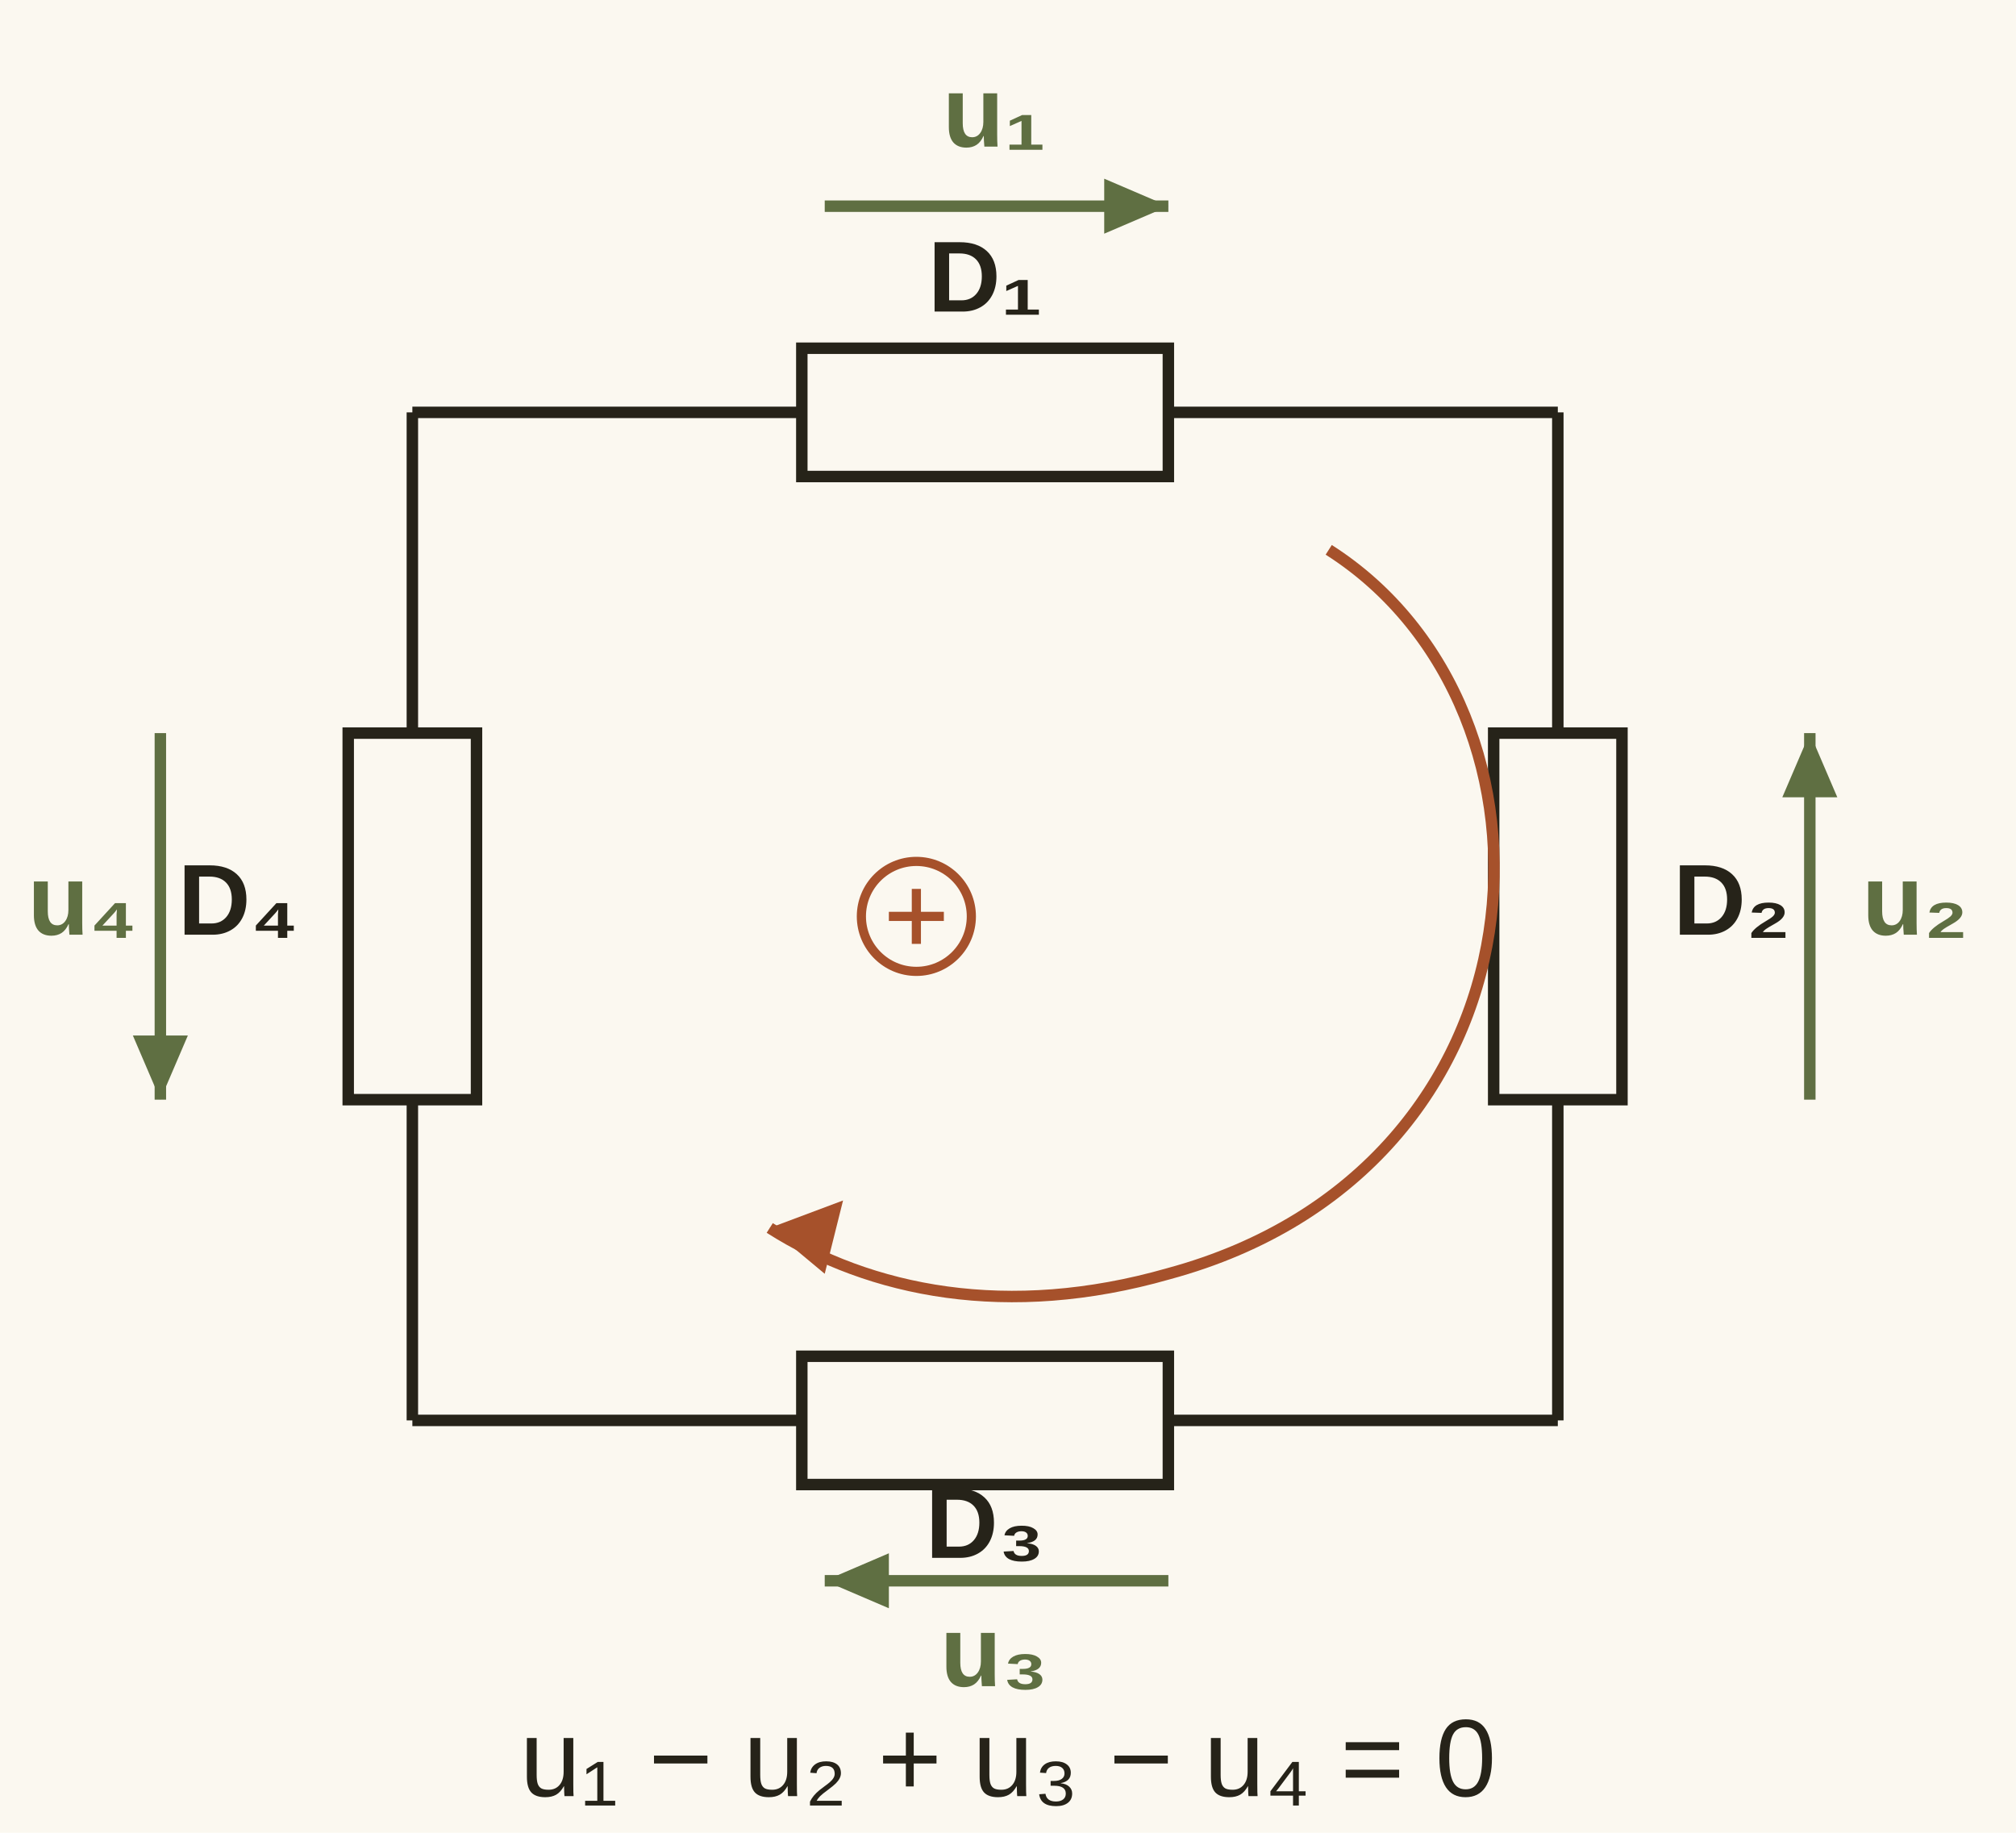
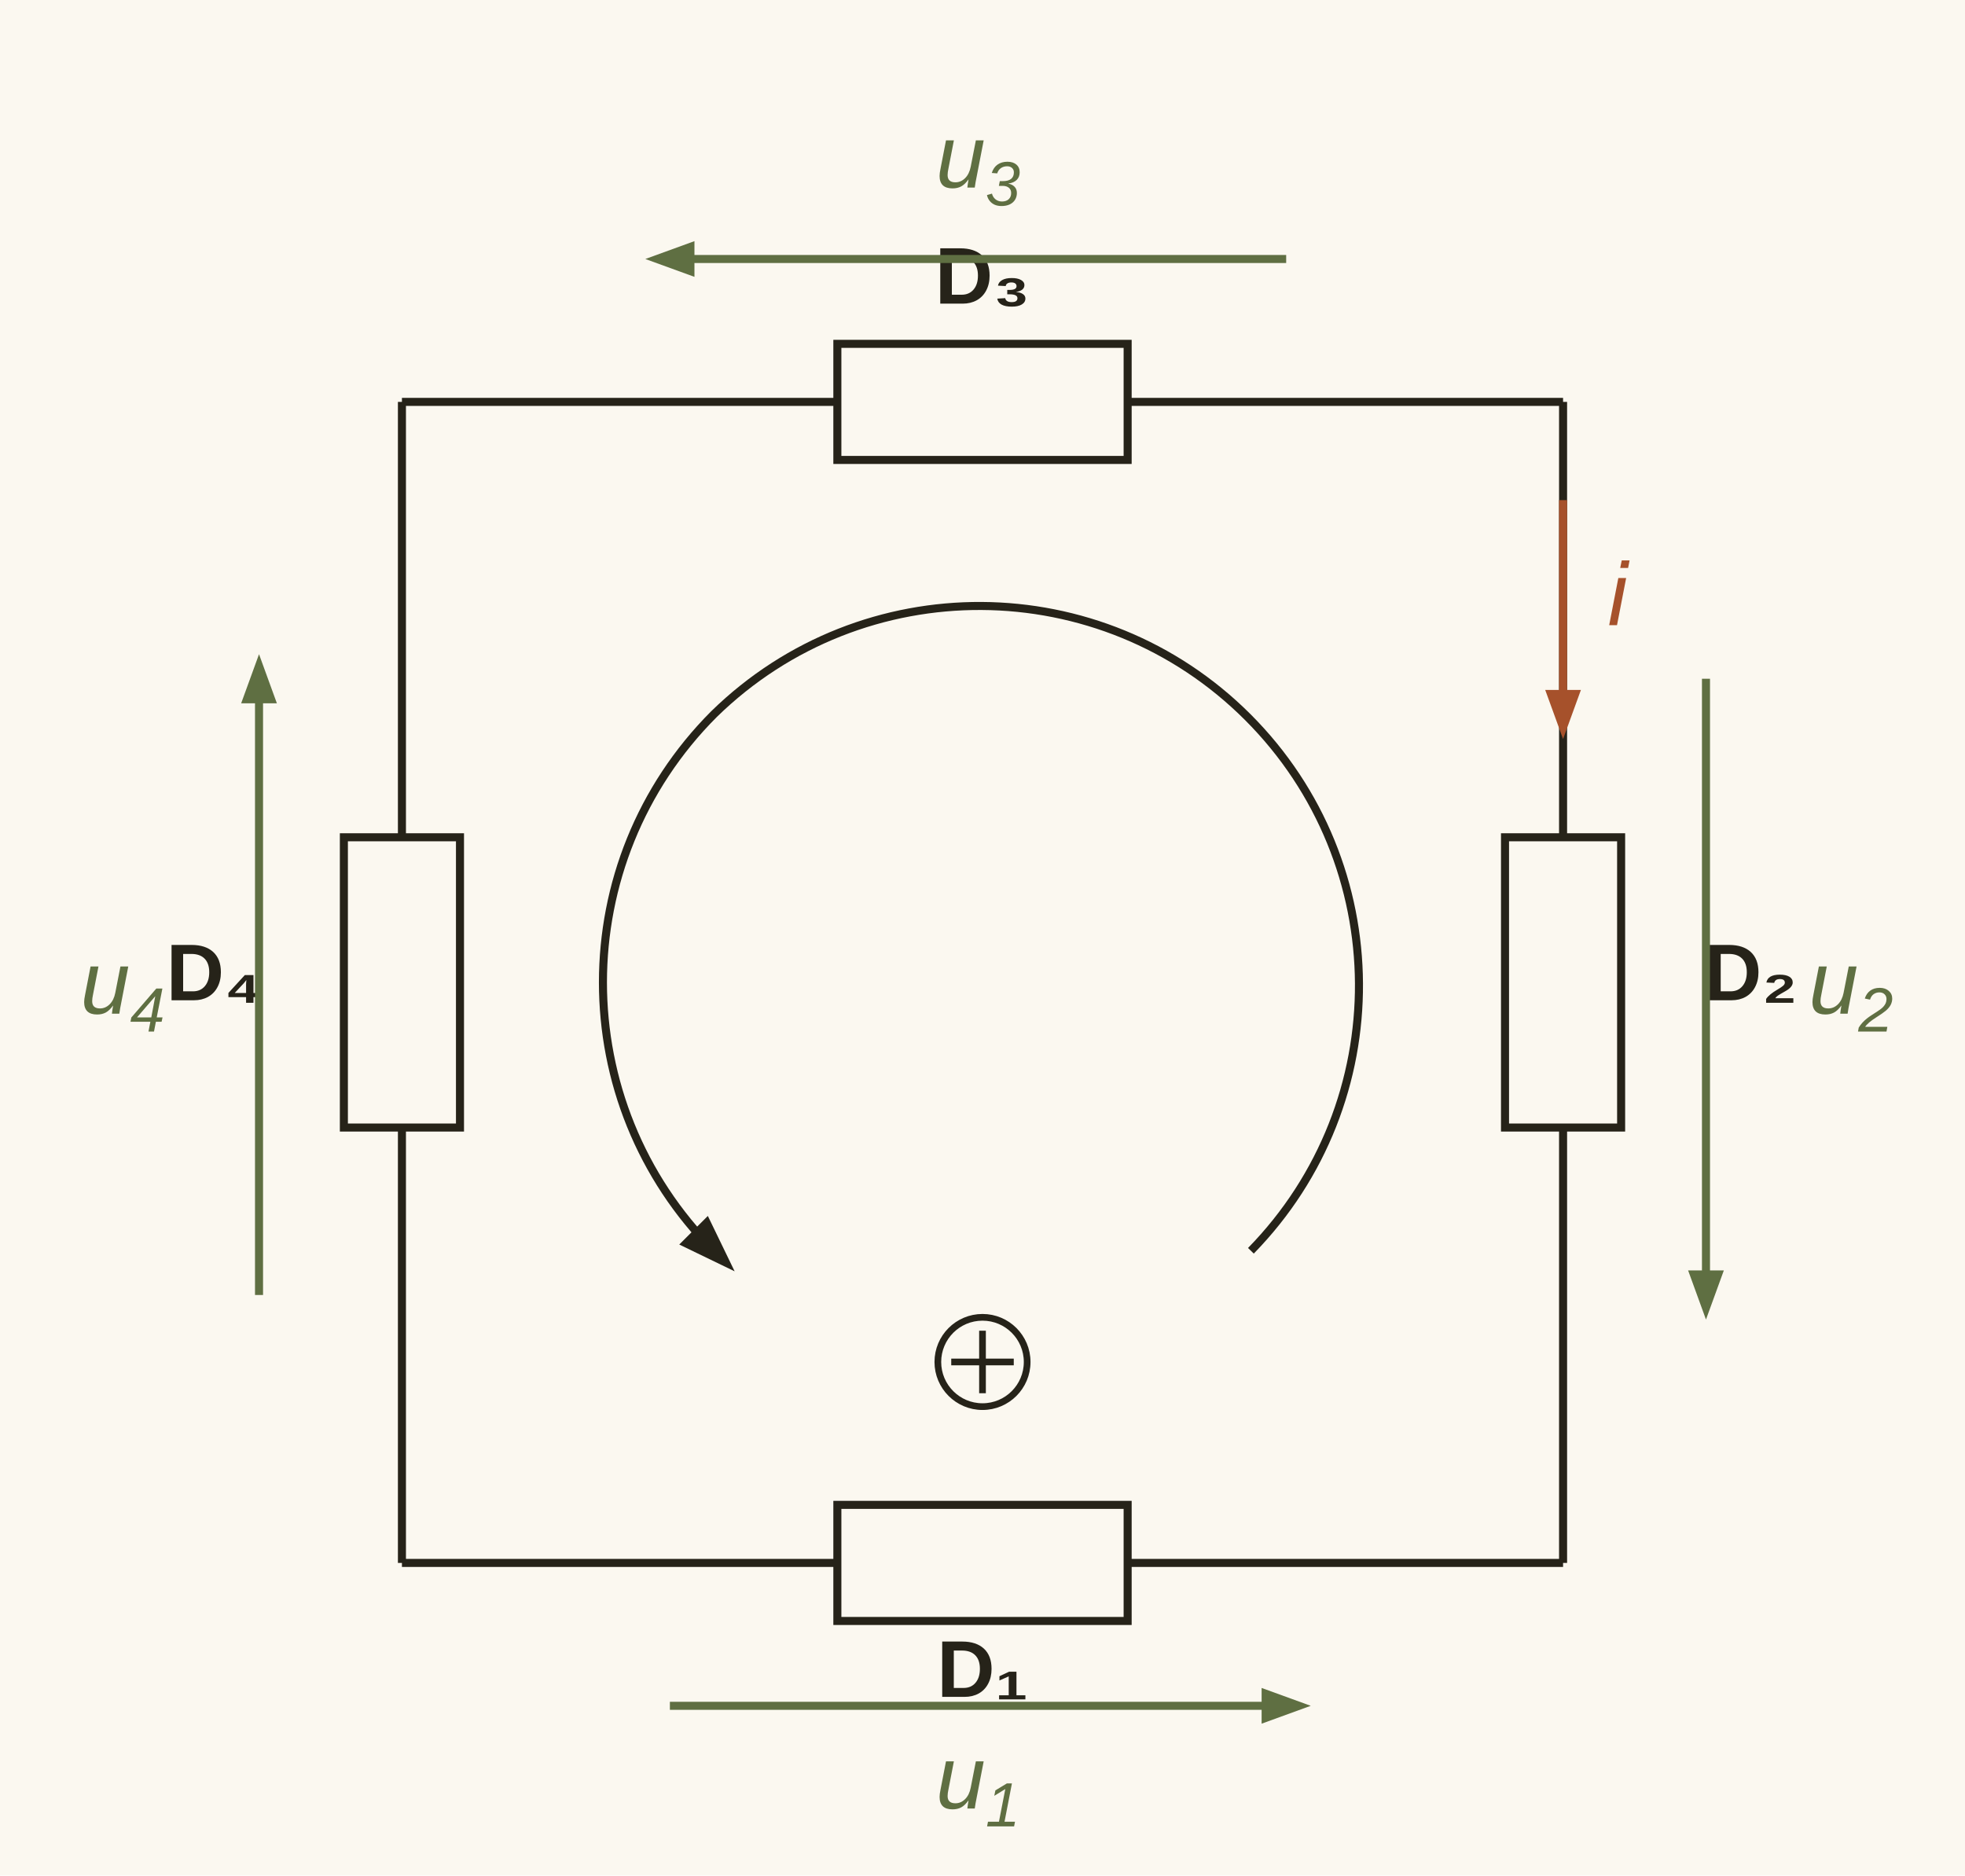
- <svg xmlns="http://www.w3.org/2000/svg" viewBox="0 0 440 400" font-family="'IBM Plex Mono', 'Arial', sans-serif">
-   <rect x="0" y="0" width="440" height="400" fill="#FBF8F0" />
-   <line x1="90" y1="90" x2="175" y2="90" stroke="#262319" stroke-width="2.5" />
-   <line x1="255" y1="90" x2="340" y2="90" stroke="#262319" stroke-width="2.5" />
-   <rect x="175" y="76" width="80" height="28" fill="#FBF8F0" stroke="#262319" stroke-width="2.5" />
-   <text x="215" y="68" font-size="22" font-weight="700" fill="#262319" text-anchor="middle">D₁</text>
-   <line x1="340" y1="90" x2="340" y2="160" stroke="#262319" stroke-width="2.5" />
-   <line x1="340" y1="240" x2="340" y2="310" stroke="#262319" stroke-width="2.5" />
-   <rect x="326" y="160" width="28" height="80" fill="#FBF8F0" stroke="#262319" stroke-width="2.5" />
-   <text x="378" y="204" font-size="22" font-weight="700" fill="#262319" text-anchor="middle">D₂</text>
-   <line x1="340" y1="310" x2="255" y2="310" stroke="#262319" stroke-width="2.5" />
-   <line x1="175" y1="310" x2="90" y2="310" stroke="#262319" stroke-width="2.5" />
-   <rect x="175" y="296" width="80" height="28" fill="#FBF8F0" stroke="#262319" stroke-width="2.5" />
-   <text x="215" y="340" font-size="22" font-weight="700" fill="#262319" text-anchor="middle">D₃</text>
-   <line x1="90" y1="310" x2="90" y2="240" stroke="#262319" stroke-width="2.5" />
-   <line x1="90" y1="160" x2="90" y2="90" stroke="#262319" stroke-width="2.5" />
-   <rect x="76" y="160" width="28" height="80" fill="#FBF8F0" stroke="#262319" stroke-width="2.5" />
-   <text x="52" y="204" font-size="22" font-weight="700" fill="#262319" text-anchor="middle">D₄</text>
-   <path d="M 290,120 C 345,155 340,255 255,278 C 220,288 190,282 168,268" fill="none" stroke="#A6512B" stroke-width="2.5" />
-   <polygon points="168,268 184,262 180,278" fill="#A6512B" />
-   <circle cx="200" cy="200" r="12" fill="none" stroke="#A6512B" stroke-width="2" />
-   <line x1="194" y1="200" x2="206" y2="200" stroke="#A6512B" stroke-width="2" />
-   <line x1="200" y1="194" x2="200" y2="206" stroke="#A6512B" stroke-width="2" />
-   <line x1="180" y1="45" x2="255" y2="45" stroke="#5F6F42" stroke-width="2.5" />
-   <polygon points="255,45 241,39 241,51" fill="#5F6F42" />
-   <text x="217" y="32" font-size="22" font-weight="700" fill="#5F6F42" text-anchor="middle">u₁</text>
-   <line x1="255" y1="345" x2="180" y2="345" stroke="#5F6F42" stroke-width="2.5" />
-   <polygon points="180,345 194,339 194,351" fill="#5F6F42" />
-   <text x="217" y="368" font-size="22" font-weight="700" fill="#5F6F42" text-anchor="middle">u₃</text>
-   <line x1="395" y1="240" x2="395" y2="160" stroke="#5F6F42" stroke-width="2.5" />
-   <polygon points="395,160 389,174 401,174" fill="#5F6F42" />
-   <text x="418" y="204" font-size="22" font-weight="700" fill="#5F6F42" text-anchor="middle">u₂</text>
-   <line x1="35" y1="160" x2="35" y2="240" stroke="#5F6F42" stroke-width="2.5" />
-   <polygon points="35,240 29,226 41,226" fill="#5F6F42" />
-   <text x="18" y="204" font-size="22" font-weight="700" fill="#5F6F42" text-anchor="middle">u₄</text>
-   <text x="220" y="392" font-size="24" fill="#262319" text-anchor="middle">u₁ − u₂ + u₃ − u₄ = 0</text>
+ <svg xmlns="http://www.w3.org/2000/svg" viewBox="0 0 440 420" font-family="'IBM Plex Mono', 'Arial', sans-serif">
+   <rect x="0" y="0" width="440" height="420" fill="#FBF8F0" />
+   <line x1="90" y1="90" x2="187.5" y2="90" stroke="#262319" stroke-width="1.8" />
+   <line x1="252.5" y1="90" x2="350" y2="90" stroke="#262319" stroke-width="1.8" />
+   <line x1="350" y1="90" x2="350" y2="187.5" stroke="#262319" stroke-width="1.8" />
+   <line x1="350" y1="252.5" x2="350" y2="350" stroke="#262319" stroke-width="1.8" />
+   <line x1="350" y1="350" x2="252.5" y2="350" stroke="#262319" stroke-width="1.8" />
+   <line x1="187.5" y1="350" x2="90" y2="350" stroke="#262319" stroke-width="1.8" />
+   <line x1="90" y1="350" x2="90" y2="252.5" stroke="#262319" stroke-width="1.8" />
+   <line x1="90" y1="187.5" x2="90" y2="90" stroke="#262319" stroke-width="1.8" />
+   <rect x="187.5" y="77" width="65" height="26" fill="#FBF8F0" stroke="#262319" stroke-width="1.8" />
+   <text x="220" y="68" font-size="18" font-weight="700" fill="#262319" text-anchor="middle">D₃</text>
+   <rect x="337" y="187.5" width="26" height="65" fill="#FBF8F0" stroke="#262319" stroke-width="1.8" />
+   <text x="392" y="224" font-size="18" font-weight="700" fill="#262319" text-anchor="middle">D₂</text>
+   <rect x="187.5" y="337" width="65" height="26" fill="#FBF8F0" stroke="#262319" stroke-width="1.8" />
+   <text x="220" y="380" font-size="18" font-weight="700" fill="#262319" text-anchor="middle">D₁</text>
+   <rect x="77" y="187.5" width="26" height="65" fill="#FBF8F0" stroke="#262319" stroke-width="1.8" />
+   <text x="48" y="224" font-size="18" font-weight="700" fill="#262319" text-anchor="middle">D₄</text>
+   <path d="M 280.1,280.1 A 85,85 0 0 0 159.9,159.9 A 85,85 0 0 0 159.9,280.1" fill="none" stroke="#262319" stroke-width="1.8" />
+   <polygon points="164.5,284.7 152.1,278.7 158.5,272.3" fill="#262319" />
+   <circle cx="220.0" cy="305.0" r="10" fill="none" stroke="#262319" stroke-width="1.5" />
+   <line x1="213.0" y1="305.0" x2="227.0" y2="305.0" stroke="#262319" stroke-width="1.5" />
+   <line x1="220.0" y1="298.0" x2="220.0" y2="312.0" stroke="#262319" stroke-width="1.5" />
+   <line x1="150" y1="382" x2="288" y2="382" stroke="#5F6F42" stroke-width="1.8" />
+   <polygon points="293.5,382.0 282.5,386.0 282.5,378.0" fill="#5F6F42" />
+   <text x="219" y="405" font-size="20" font-style="italic" fill="#5F6F42" text-anchor="middle">u<tspan font-size="14" dy="4">1</tspan>
+   </text>
+   <line x1="288" y1="58" x2="150" y2="58" stroke="#5F6F42" stroke-width="1.8" />
+   <polygon points="144.5,58.0 155.5,54.0 155.5,62.0" fill="#5F6F42" />
+   <text x="219" y="42" font-size="20" font-style="italic" fill="#5F6F42" text-anchor="middle">u<tspan font-size="14" dy="4">3</tspan>
+   </text>
+   <line x1="382" y1="152" x2="382" y2="290" stroke="#5F6F42" stroke-width="1.8" />
+   <polygon points="382.0,295.5 378.0,284.5 386.0,284.5" fill="#5F6F42" />
+   <text x="405" y="227" font-size="20" font-style="italic" fill="#5F6F42">u<tspan font-size="14" dy="4">2</tspan>
+   </text>
+   <line x1="58" y1="290" x2="58" y2="152" stroke="#5F6F42" stroke-width="1.8" />
+   <polygon points="58.0,146.5 62.0,157.5 54.0,157.5" fill="#5F6F42" />
+   <text x="18" y="227" font-size="20" font-style="italic" fill="#5F6F42">u<tspan font-size="14" dy="4">4</tspan>
+   </text>
+   <line x1="350" y1="112" x2="350" y2="160" stroke="#A6512B" stroke-width="1.8" />
+   <polygon points="350.0,165.5 346.0,154.5 354.0,154.5" fill="#A6512B" />
+   <text x="360" y="140" font-size="20" font-style="italic" fill="#A6512B">i</text>
</svg>
